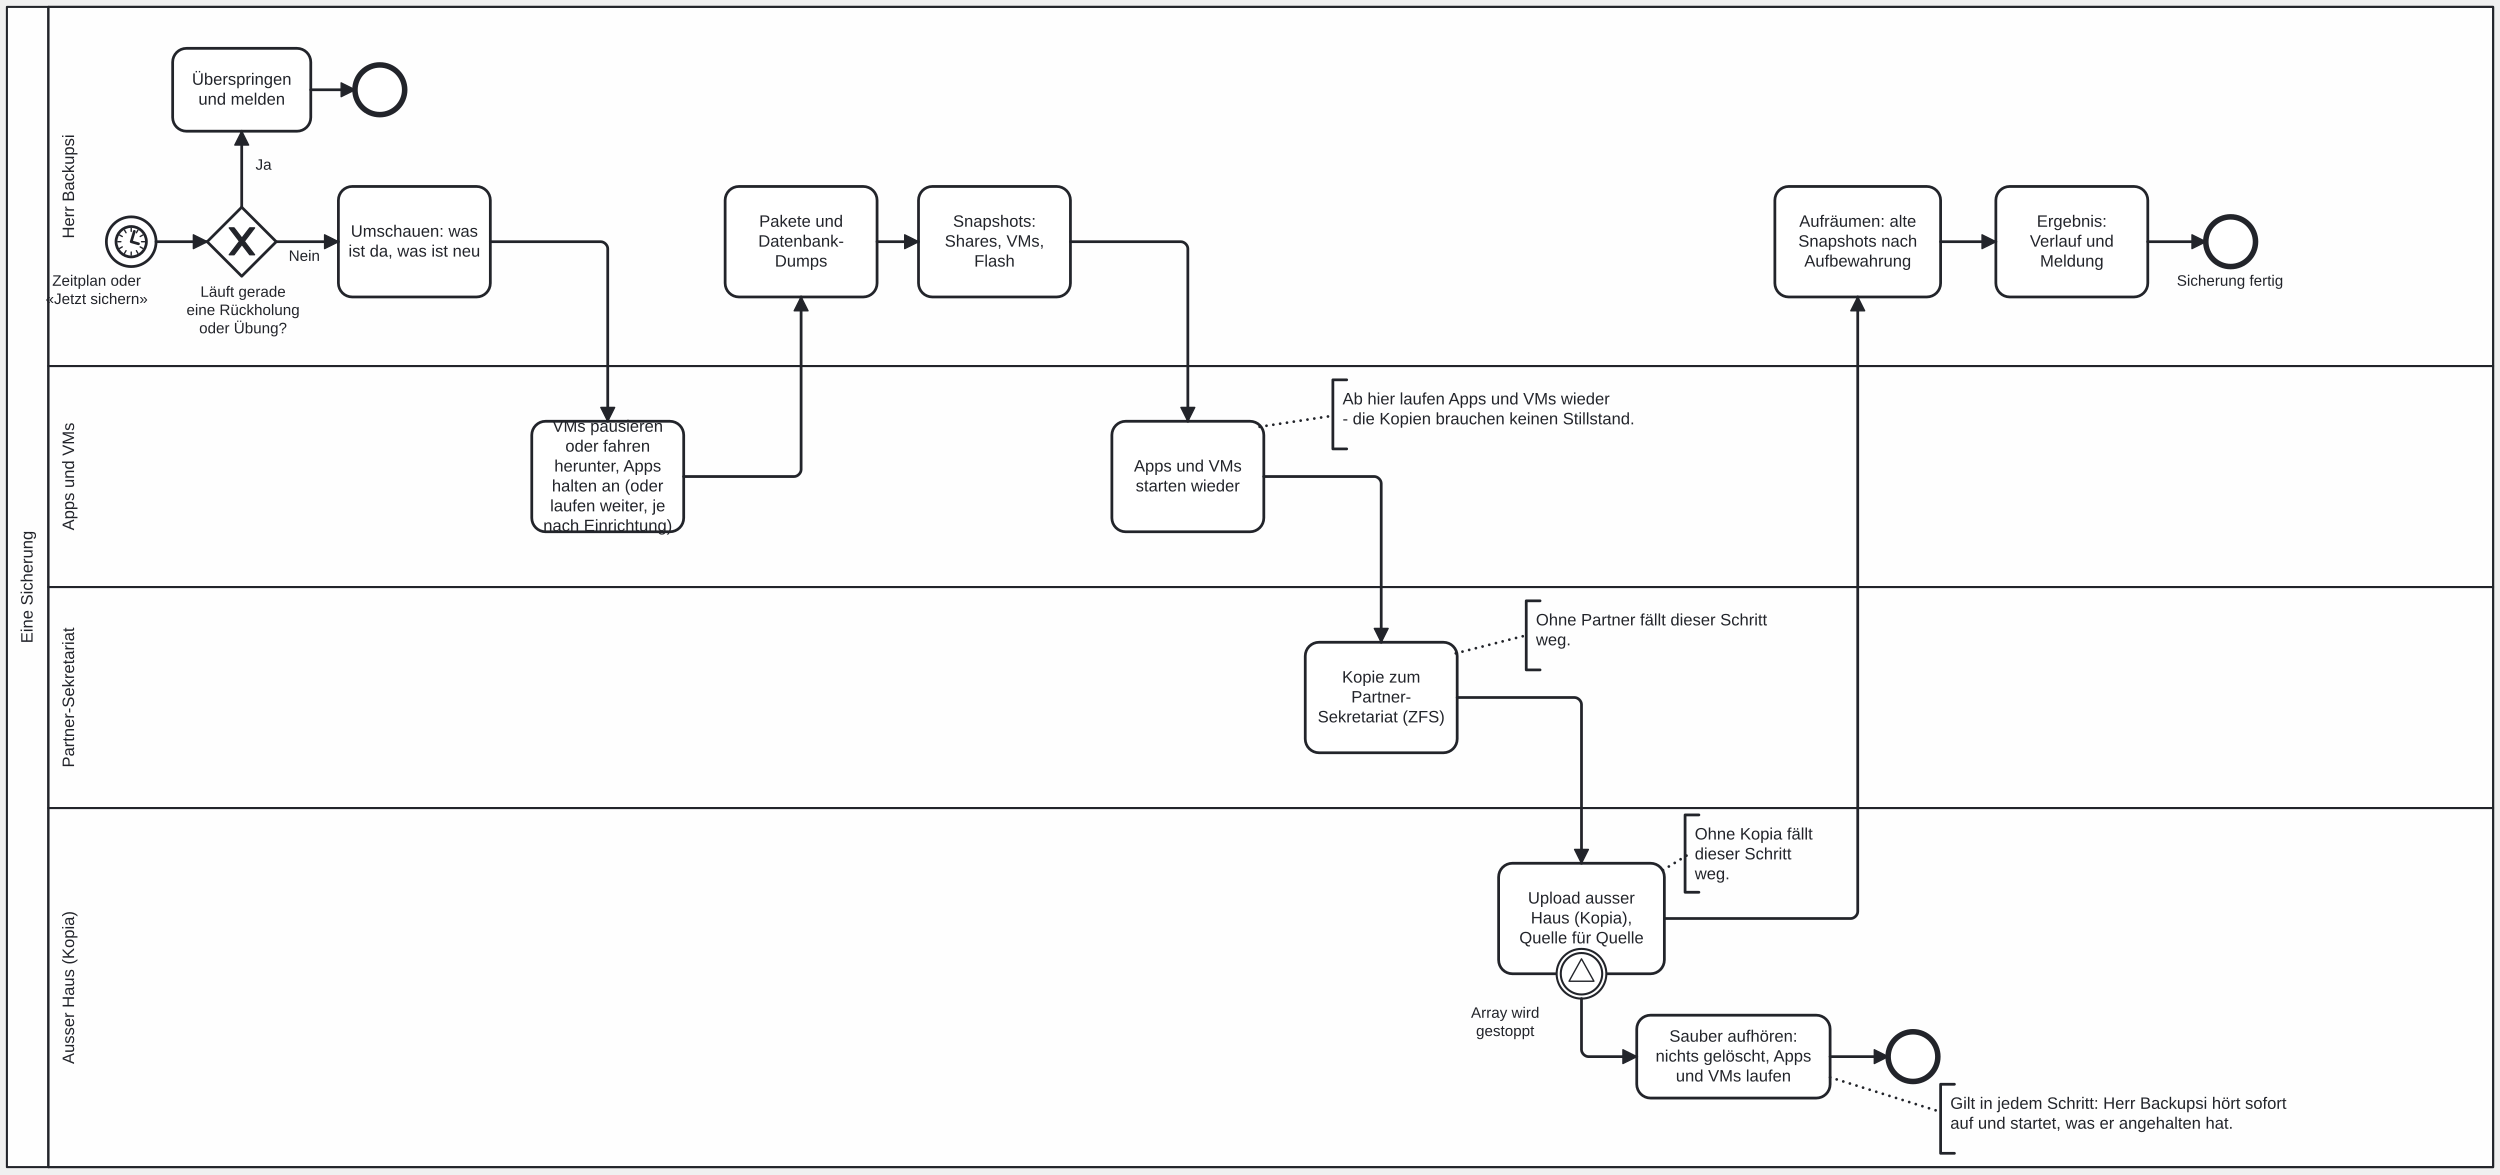
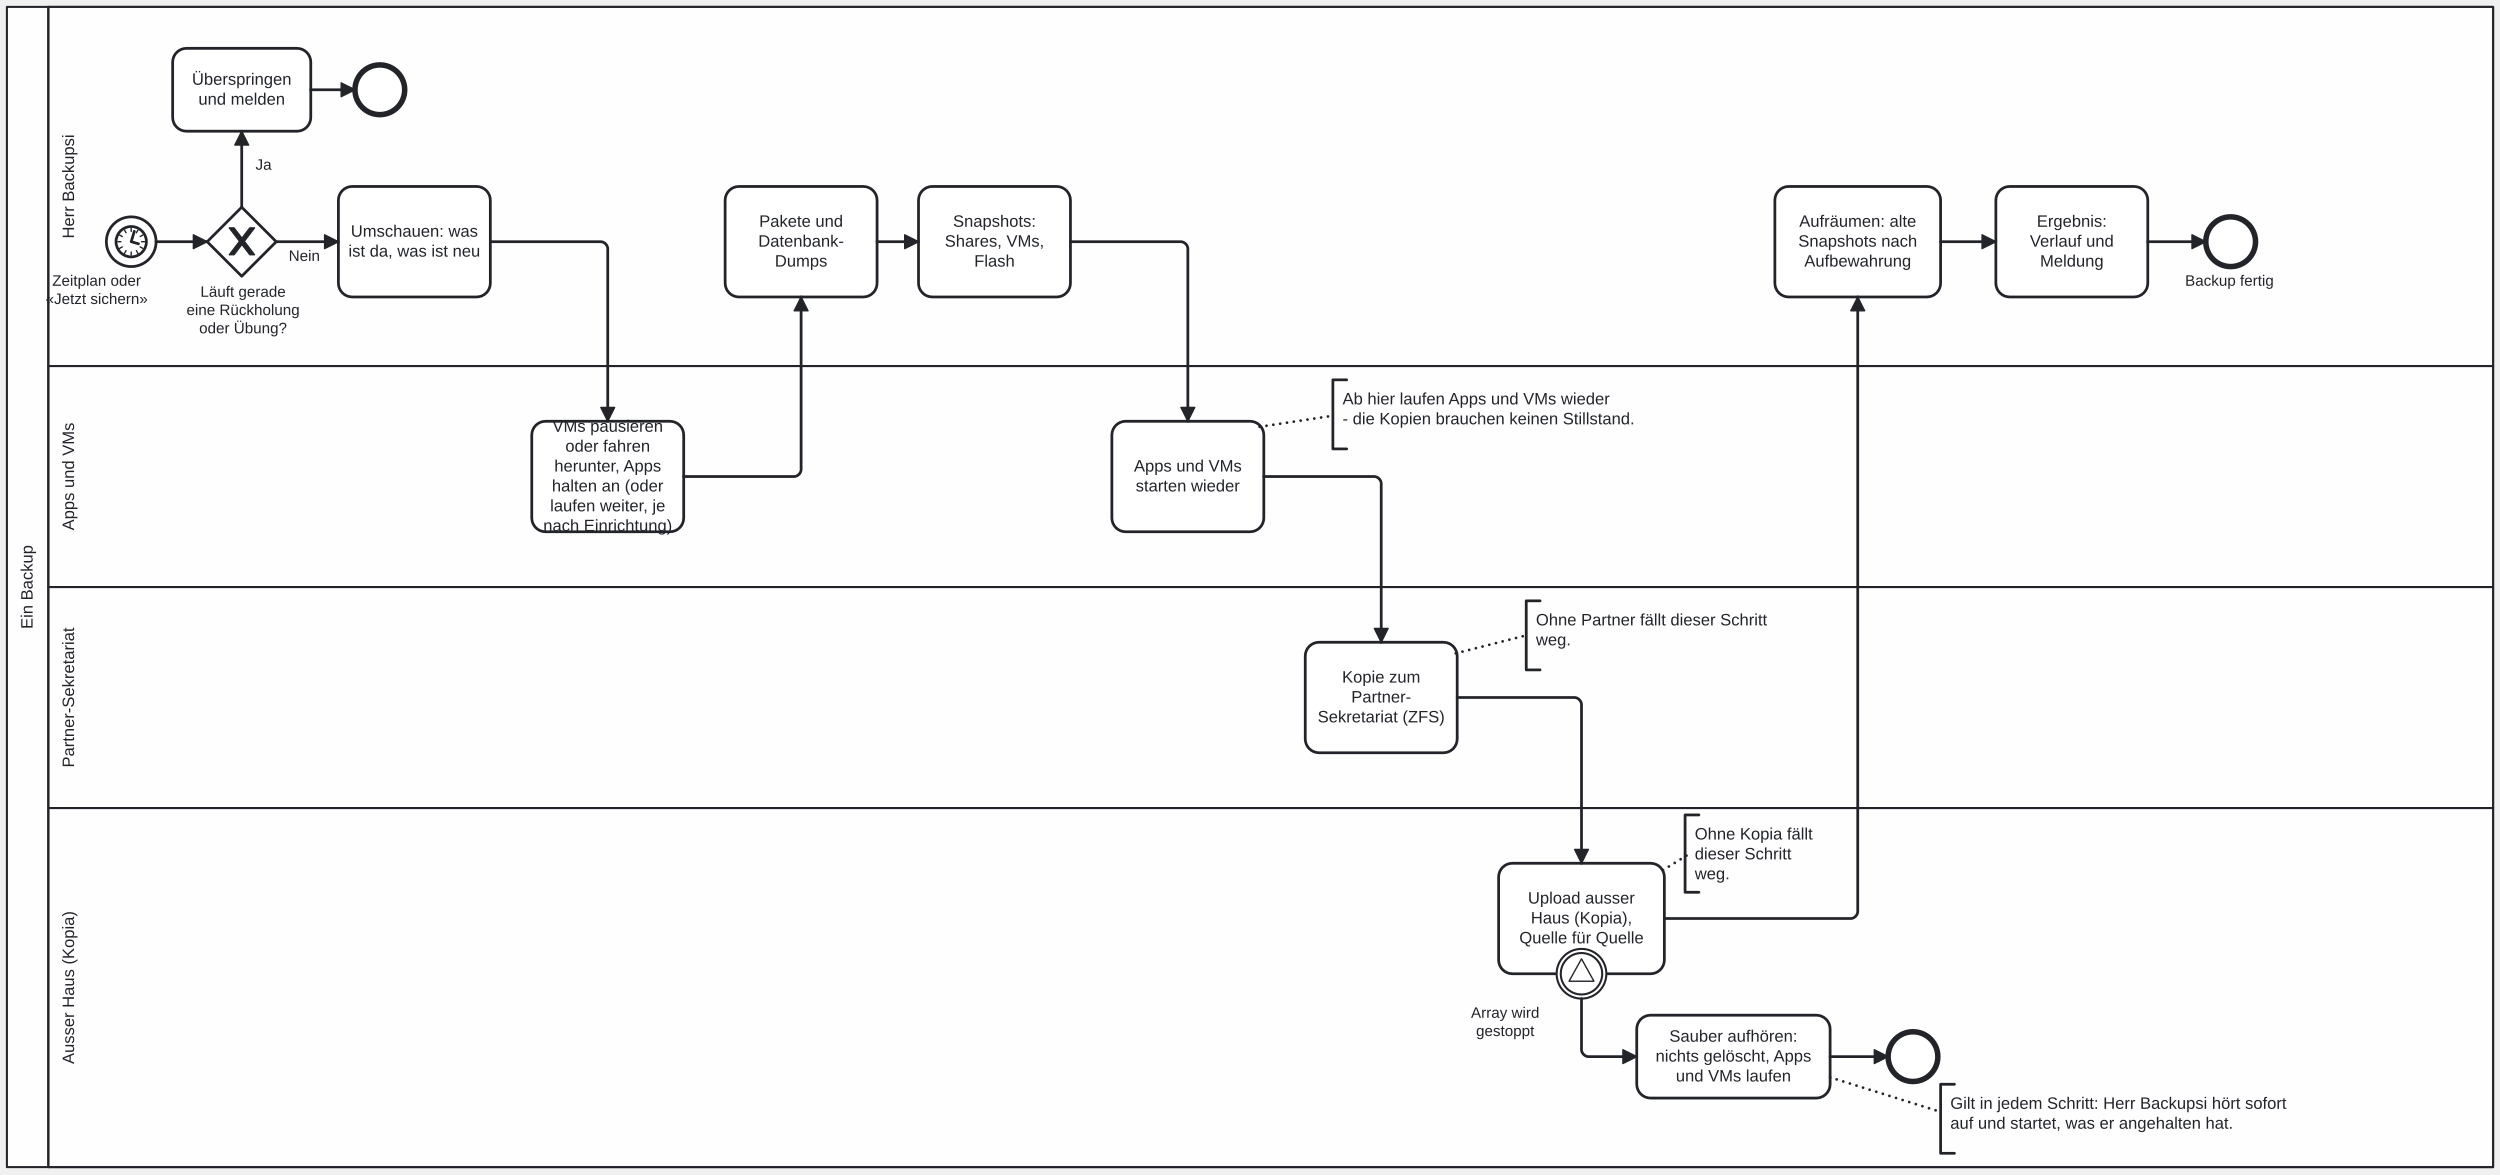
<svg xmlns="http://www.w3.org/2000/svg" width="1810" height="850" viewBox="155 35 1810 850" version="1.1">
  <g class="djs-group">
    <g class="djs-element djs-shape" data-element-id="Pool" transform="matrix(1 0 0 1 160 40)" style="display: block;">
      <g class="djs-visual">
        <rect x="0" y="0" width="1800" height="840" rx="0" ry="0" style="stroke-linecap: round; stroke-linejoin: round; stroke: rgb(34, 36, 42); stroke-width: 1.5px; fill: white; fill-opacity: 0.95;" />
        <path style="fill: none; stroke-linecap: round; stroke-linejoin: round; stroke: rgb(34, 36, 42); stroke-width: 1.5px;" d="M30,0L30,840" />
        <text lineHeight="1.2" class="djs-label" transform="matrix(-1.83697e-16 -1 1 -1.83697e-16 0 840)" style="font-family: Arial, sans-serif; font-size: 12px; font-weight: normal; fill: rgb(34, 36, 42);">
-           <tspan x="379.305" y="18.6">Eine Sicherung</tspan>
+           <tspan x="389.65" y="18.6">Ein Backup</tspan>
        </text>
      </g>
      <rect class="djs-hit djs-hit-all" x="0" y="0" width="1800" height="840" style="fill: none; stroke-opacity: 0; stroke: white; stroke-width: 15px;" />
      <rect x="-5" y="-5" rx="4" width="1810" height="850" class="djs-outline" style="fill: none;" />
    </g>
    <g class="djs-children">
      <g class="djs-group">
        <g class="djs-element djs-shape" data-element-id="L1" transform="matrix(1 0 0 1 190 40)" style="display: block;">
          <g class="djs-visual">
            <rect x="0" y="0" width="1770" height="260" rx="0" ry="0" style="stroke-linecap: round; stroke-linejoin: round; stroke: rgb(34, 36, 42); stroke-width: 1.5px; fill: white; fill-opacity: 0.25;" />
            <text lineHeight="1.2" class="djs-label" transform="matrix(-1.83697e-16 -1 1 -1.83697e-16 0 260)" style="font-family: Arial, sans-serif; font-size: 12px; font-weight: normal; fill: rgb(34, 36, 42);">
              <tspan x="92.32" y="18.6">Herr Backupsi</tspan>
            </text>
          </g>
          <rect class="djs-hit djs-hit-all" x="0" y="0" width="1770" height="260" style="fill: none; stroke-opacity: 0; stroke: white; stroke-width: 15px;" />
          <rect x="-5" y="-5" rx="4" width="1780" height="270" class="djs-outline" style="fill: none;" />
        </g>
      </g>
      <g class="djs-group">
        <g class="djs-element djs-shape" data-element-id="L2" transform="matrix(1 0 0 1 190 300)" style="display: block;">
          <g class="djs-visual">
            <rect x="0" y="0" width="1770" height="160" rx="0" ry="0" style="stroke-linecap: round; stroke-linejoin: round; stroke: rgb(34, 36, 42); stroke-width: 1.5px; fill: white; fill-opacity: 0.25;" />
            <text lineHeight="1.2" class="djs-label" transform="matrix(-1.83697e-16 -1 1 -1.83697e-16 0 160)" style="font-family: Arial, sans-serif; font-size: 12px; font-weight: normal; fill: rgb(34, 36, 42);">
              <tspan x="40.985" y="18.6">Apps und VMs</tspan>
            </text>
          </g>
          <rect class="djs-hit djs-hit-all" x="0" y="0" width="1770" height="160" style="fill: none; stroke-opacity: 0; stroke: white; stroke-width: 15px;" />
          <rect x="-5" y="-5" rx="4" width="1780" height="170" class="djs-outline" style="fill: none;" />
        </g>
      </g>
      <g class="djs-group">
        <g class="djs-element djs-shape" data-element-id="L3" transform="matrix(1 0 0 1 190 460)" style="display: block;">
          <g class="djs-visual">
            <rect x="0" y="0" width="1770" height="160" rx="0" ry="0" style="stroke-linecap: round; stroke-linejoin: round; stroke: rgb(34, 36, 42); stroke-width: 1.5px; fill: white; fill-opacity: 0.25;" />
            <text lineHeight="1.2" class="djs-label" transform="matrix(-1.83697e-16 -1 1 -1.83697e-16 0 160)" style="font-family: Arial, sans-serif; font-size: 12px; font-weight: normal; fill: rgb(34, 36, 42);">
              <tspan x="29.312" y="18.6">Partner-Sekretariat</tspan>
            </text>
          </g>
          <rect class="djs-hit djs-hit-all" x="0" y="0" width="1770" height="160" style="fill: none; stroke-opacity: 0; stroke: white; stroke-width: 15px;" />
          <rect x="-5" y="-5" rx="4" width="1780" height="170" class="djs-outline" style="fill: none;" />
        </g>
      </g>
      <g class="djs-group">
        <g class="djs-element djs-shape" data-element-id="L4" transform="matrix(1 0 0 1 190 620)" style="display: block;">
          <g class="djs-visual">
            <rect x="0" y="0" width="1770" height="260" rx="0" ry="0" style="stroke-linecap: round; stroke-linejoin: round; stroke: rgb(34, 36, 42); stroke-width: 1.5px; fill: white; fill-opacity: 0.25;" />
            <text lineHeight="1.2" class="djs-label" transform="matrix(-1.83697e-16 -1 1 -1.83697e-16 0 260)" style="font-family: Arial, sans-serif; font-size: 12px; font-weight: normal; fill: rgb(34, 36, 42);">
              <tspan x="74.649" y="18.6">Ausser Haus (Kopia)</tspan>
            </text>
          </g>
          <rect class="djs-hit djs-hit-all" x="0" y="0" width="1770" height="260" style="fill: none; stroke-opacity: 0; stroke: white; stroke-width: 15px;" />
          <rect x="-5" y="-5" rx="4" width="1780" height="270" class="djs-outline" style="fill: none;" />
        </g>
      </g>
      <g class="djs-group">
        <g class="djs-element djs-shape" data-element-id="S" transform="matrix(1 0 0 1 232 192)" style="display: block;">
          <g class="djs-visual">
            <circle cx="18" cy="18" r="18" style="stroke-linecap: round; stroke-linejoin: round; stroke: rgb(34, 36, 42); stroke-width: 2px; fill: white; fill-opacity: 0.95;" />
            <circle cx="18" cy="18" r="11" style="stroke-linecap: round; stroke-linejoin: round; stroke: rgb(34, 36, 42); stroke-width: 2px; fill: white;" />
            <path d="M 18,18 l 2.25,-7.5 m -2.25,7.5 l 5.25,1.5 " style="fill: none; stroke-linecap: round; stroke-linejoin: round; stroke: rgb(34, 36, 42); stroke-width: 2px;" />
            <path transform="rotate(0,18,18)" d="M 18,18 m 0,7.5 l -0,2.25 " style="fill: none; stroke-linecap: round; stroke-linejoin: round; stroke: rgb(34, 36, 42); stroke-width: 1px;" />
            <path transform="rotate(30,18,18)" d="M 18,18 m 0,7.5 l -0,2.25 " style="fill: none; stroke-linecap: round; stroke-linejoin: round; stroke: rgb(34, 36, 42); stroke-width: 1px;" />
            <path transform="rotate(60,18,18)" d="M 18,18 m 0,7.5 l -0,2.25 " style="fill: none; stroke-linecap: round; stroke-linejoin: round; stroke: rgb(34, 36, 42); stroke-width: 1px;" />
            <path transform="rotate(90,18,18)" d="M 18,18 m 0,7.5 l -0,2.25 " style="fill: none; stroke-linecap: round; stroke-linejoin: round; stroke: rgb(34, 36, 42); stroke-width: 1px;" />
            <path transform="rotate(120,18,18)" d="M 18,18 m 0,7.5 l -0,2.25 " style="fill: none; stroke-linecap: round; stroke-linejoin: round; stroke: rgb(34, 36, 42); stroke-width: 1px;" />
            <path transform="rotate(150,18,18)" d="M 18,18 m 0,7.5 l -0,2.25 " style="fill: none; stroke-linecap: round; stroke-linejoin: round; stroke: rgb(34, 36, 42); stroke-width: 1px;" />
            <path transform="rotate(180,18,18)" d="M 18,18 m 0,7.5 l -0,2.25 " style="fill: none; stroke-linecap: round; stroke-linejoin: round; stroke: rgb(34, 36, 42); stroke-width: 1px;" />
            <path transform="rotate(210,18,18)" d="M 18,18 m 0,7.5 l -0,2.25 " style="fill: none; stroke-linecap: round; stroke-linejoin: round; stroke: rgb(34, 36, 42); stroke-width: 1px;" />
            <path transform="rotate(240,18,18)" d="M 18,18 m 0,7.5 l -0,2.25 " style="fill: none; stroke-linecap: round; stroke-linejoin: round; stroke: rgb(34, 36, 42); stroke-width: 1px;" />
            <path transform="rotate(270,18,18)" d="M 18,18 m 0,7.5 l -0,2.25 " style="fill: none; stroke-linecap: round; stroke-linejoin: round; stroke: rgb(34, 36, 42); stroke-width: 1px;" />
            <path transform="rotate(300,18,18)" d="M 18,18 m 0,7.5 l -0,2.25 " style="fill: none; stroke-linecap: round; stroke-linejoin: round; stroke: rgb(34, 36, 42); stroke-width: 1px;" />
            <path transform="rotate(330,18,18)" d="M 18,18 m 0,7.5 l -0,2.25 " style="fill: none; stroke-linecap: round; stroke-linejoin: round; stroke: rgb(34, 36, 42); stroke-width: 1px;" />
          </g>
          <rect class="djs-hit djs-hit-all" x="0" y="0" width="36" height="36" style="fill: none; stroke-opacity: 0; stroke: white; stroke-width: 15px;" />
          <circle cx="18" cy="18" r="23" class="djs-outline" style="fill: none;" />
        </g>
      </g>
      <g class="djs-group">
        <g class="djs-element djs-shape" data-element-id="S_label" transform="matrix(1 0 0 1 188 232)" style="display: block;">
          <g class="djs-visual">
            <text lineHeight="1.2" class="djs-label" style="font-family: Arial, sans-serif; font-size: 11px; font-weight: normal; fill: rgb(34, 36, 42);">
              <tspan x="4.814" y="9.9">Zeitplan oder </tspan>
              <tspan x="0" y="23.1">«Jetzt sichern»</tspan>
            </text>
          </g>
          <rect class="djs-hit djs-hit-all" x="0" y="0" width="74" height="27" style="fill: none; stroke-opacity: 0; stroke: white; stroke-width: 15px;" />
          <rect x="-5" y="-5" rx="4" width="84" height="37" class="djs-outline" style="fill: none;" />
        </g>
      </g>
      <g class="djs-group">
        <g class="djs-element djs-shape" data-element-id="G0" transform="matrix(1 0 0 1 305 185)" style="display: block;">
          <g class="djs-visual">
            <polygon points="25,0 50,25 25,50 0,25" style="stroke-linecap: round; stroke-linejoin: round; stroke: rgb(34, 36, 42); stroke-width: 2px; fill: white; fill-opacity: 0.95;" />
            <path d="m 16,15 7.429,9.714 -7.429,9.714 3.429,0 5.714,-7.464 5.714,7.464 3.429,0 -7.429,-9.714 7.429,-9.714 -3.429,0 -5.714,7.464 -5.714,-7.464 -3.429,0 z" style="fill: rgb(34, 36, 42); stroke-linecap: round; stroke-linejoin: round; stroke: rgb(34, 36, 42); stroke-width: 1px;" />
          </g>
          <rect class="djs-hit djs-hit-all" x="0" y="0" width="50" height="50" style="fill: none; stroke-opacity: 0; stroke: white; stroke-width: 15px;" />
          <rect x="2" y="2" rx="4" width="46" height="46" class="djs-outline" style="transform-box: fill-box; transform: rotate(45deg); transform-origin: center center; fill: none;" />
        </g>
      </g>
      <g class="djs-group">
        <g class="djs-element djs-shape" data-element-id="G0_label" transform="matrix(1 0 0 1 290 240)" style="display: block;">
          <g class="djs-visual">
            <text lineHeight="1.2" class="djs-label" style="font-family: Arial, sans-serif; font-size: 11px; font-weight: normal; fill: rgb(34, 36, 42);">
              <tspan x="10.086" y="9.9">Läuft gerade </tspan>
              <tspan x="0" y="23.1">eine Rückholung </tspan>
              <tspan x="9.172" y="36.3">oder Übung?</tspan>
            </text>
          </g>
          <rect class="djs-hit djs-hit-all" x="0" y="0" width="82" height="40" style="fill: none; stroke-opacity: 0; stroke: white; stroke-width: 15px;" />
          <rect x="-5" y="-5" rx="4" width="92" height="50" class="djs-outline" style="fill: none;" />
        </g>
      </g>
      <g class="djs-group">
        <g class="djs-element djs-shape" data-element-id="T0" transform="matrix(1 0 0 1 280 70)" style="display: block;">
          <g class="djs-visual">
            <rect x="0" y="0" width="100" height="60" rx="10" ry="10" style="stroke-linecap: round; stroke-linejoin: round; stroke: rgb(34, 36, 42); stroke-width: 2px; fill: white; fill-opacity: 0.95;" />
            <text lineHeight="1.2" class="djs-label" style="font-family: Arial, sans-serif; font-size: 12px; font-weight: normal; fill: rgb(34, 36, 42);">
              <tspan x="13.977" y="26.4">Überspringen </tspan>
              <tspan x="18.641" y="40.8">und melden</tspan>
            </text>
          </g>
          <rect class="djs-hit djs-hit-all" x="0" y="0" width="100" height="60" style="fill: none; stroke-opacity: 0; stroke: white; stroke-width: 15px;" />
          <rect x="-5" y="-5" rx="14" width="110" height="70" class="djs-outline" style="fill: none;" />
        </g>
      </g>
      <g class="djs-group">
        <g class="djs-element djs-shape" data-element-id="E0" transform="matrix(1 0 0 1 412 82)" style="display: block;">
          <g class="djs-visual">
            <circle cx="18" cy="18" r="18" style="stroke-linecap: round; stroke-linejoin: round; stroke: rgb(34, 36, 42); stroke-width: 4px; fill: white; fill-opacity: 0.95;" />
          </g>
          <rect class="djs-hit djs-hit-all" x="0" y="0" width="36" height="36" style="fill: none; stroke-opacity: 0; stroke: white; stroke-width: 15px;" />
          <circle cx="18" cy="18" r="24" class="djs-outline" style="fill: none;" />
        </g>
      </g>
      <g class="djs-group">
        <g class="djs-element djs-shape" data-element-id="T1" transform="matrix(1 0 0 1 400 170)" style="display: block;">
          <g class="djs-visual">
            <rect x="0" y="0" width="110" height="80" rx="10" ry="10" style="stroke-linecap: round; stroke-linejoin: round; stroke: rgb(34, 36, 42); stroke-width: 2px; fill: white; fill-opacity: 0.95;" />
            <text lineHeight="1.2" class="djs-label" style="font-family: Arial, sans-serif; font-size: 12px; font-weight: normal; fill: rgb(34, 36, 42);">
              <tspan x="8.977" y="36.4">Umschauen: was </tspan>
              <tspan x="7.305" y="50.8">ist da, was ist neu</tspan>
            </text>
          </g>
          <rect class="djs-hit djs-hit-all" x="0" y="0" width="110" height="80" style="fill: none; stroke-opacity: 0; stroke: white; stroke-width: 15px;" />
          <rect x="-5" y="-5" rx="14" width="120" height="90" class="djs-outline" style="fill: none;" />
        </g>
      </g>
      <g class="djs-group">
        <g class="djs-element djs-shape" data-element-id="T3" transform="matrix(1 0 0 1 540 340)" style="display: block;">
          <g class="djs-visual">
            <rect x="0" y="0" width="110" height="80" rx="10" ry="10" style="stroke-linecap: round; stroke-linejoin: round; stroke: rgb(34, 36, 42); stroke-width: 2px; fill: white; fill-opacity: 0.95;" />
            <text lineHeight="1.2" class="djs-label" style="font-family: Arial, sans-serif; font-size: 12px; font-weight: normal; fill: rgb(34, 36, 42);">
              <tspan x="14.977" y="7.6">VMs pausieren </tspan>
              <tspan x="24.305" y="22">oder fahren </tspan>
              <tspan x="16.305" y="36.4">herunter, Apps </tspan>
              <tspan x="14.556" y="50.8">halten an (oder </tspan>
              <tspan x="13.305" y="65.2">laufen weiter, je </tspan>
              <tspan x="8.305" y="79.6">nach Einrichtung)</tspan>
            </text>
          </g>
          <rect class="djs-hit djs-hit-all" x="0" y="0" width="110" height="80" style="fill: none; stroke-opacity: 0; stroke: white; stroke-width: 15px;" />
          <rect x="-5" y="-5" rx="14" width="120" height="90" class="djs-outline" style="fill: none;" />
        </g>
      </g>
      <g class="djs-group">
        <g class="djs-element djs-shape" data-element-id="T4" transform="matrix(1 0 0 1 680 170)" style="display: block;">
          <g class="djs-visual">
            <rect x="0" y="0" width="110" height="80" rx="10" ry="10" style="stroke-linecap: round; stroke-linejoin: round; stroke: rgb(34, 36, 42); stroke-width: 2px; fill: white; fill-opacity: 0.95;" />
            <text lineHeight="1.2" class="djs-label" style="font-family: Arial, sans-serif; font-size: 12px; font-weight: normal; fill: rgb(34, 36, 42);">
              <tspan x="24.641" y="29.2">Pakete und </tspan>
              <tspan x="23.977" y="43.6">Datenbank-</tspan>
              <tspan x="35.992" y="58">Dumps</tspan>
            </text>
          </g>
          <rect class="djs-hit djs-hit-all" x="0" y="0" width="110" height="80" style="fill: none; stroke-opacity: 0; stroke: white; stroke-width: 15px;" />
          <rect x="-5" y="-5" rx="14" width="120" height="90" class="djs-outline" style="fill: none;" />
        </g>
      </g>
      <g class="djs-group">
        <g class="djs-element djs-shape" data-element-id="T5" transform="matrix(1 0 0 1 820 170)" style="display: block;">
          <g class="djs-visual">
            <rect x="0" y="0" width="110" height="80" rx="10" ry="10" style="stroke-linecap: round; stroke-linejoin: round; stroke: rgb(34, 36, 42); stroke-width: 2px; fill: white; fill-opacity: 0.95;" />
            <text lineHeight="1.2" class="djs-label" style="font-family: Arial, sans-serif; font-size: 12px; font-weight: normal; fill: rgb(34, 36, 42);">
              <tspan x="24.977" y="29.2">Snapshots: </tspan>
              <tspan x="18.984" y="43.6">Shares, VMs, </tspan>
              <tspan x="40.328" y="58">Flash</tspan>
            </text>
          </g>
          <rect class="djs-hit djs-hit-all" x="0" y="0" width="110" height="80" style="fill: none; stroke-opacity: 0; stroke: white; stroke-width: 15px;" />
          <rect x="-5" y="-5" rx="14" width="120" height="90" class="djs-outline" style="fill: none;" />
        </g>
      </g>
      <g class="djs-group">
        <g class="djs-element djs-shape" data-element-id="T6" transform="matrix(1 0 0 1 960 340)" style="display: block;">
          <g class="djs-visual">
            <rect x="0" y="0" width="110" height="80" rx="10" ry="10" style="stroke-linecap: round; stroke-linejoin: round; stroke: rgb(34, 36, 42); stroke-width: 2px; fill: white; fill-opacity: 0.95;" />
            <text lineHeight="1.2" class="djs-label" style="font-family: Arial, sans-serif; font-size: 12px; font-weight: normal; fill: rgb(34, 36, 42);">
              <tspan x="15.985" y="36.4">Apps und VMs </tspan>
              <tspan x="17.233" y="50.8">starten wieder</tspan>
            </text>
          </g>
          <rect class="djs-hit djs-hit-all" x="0" y="0" width="110" height="80" style="fill: none; stroke-opacity: 0; stroke: white; stroke-width: 15px;" />
          <rect x="-5" y="-5" rx="14" width="120" height="90" class="djs-outline" style="fill: none;" />
        </g>
      </g>
      <g class="djs-group">
        <g class="djs-element djs-shape" data-element-id="T7" transform="matrix(1 0 0 1 1100 500)" style="display: block;">
          <g class="djs-visual">
            <rect x="0" y="0" width="110" height="80" rx="10" ry="10" style="stroke-linecap: round; stroke-linejoin: round; stroke: rgb(34, 36, 42); stroke-width: 2px; fill: white; fill-opacity: 0.95;" />
            <text lineHeight="1.2" class="djs-label" style="font-family: Arial, sans-serif; font-size: 12px; font-weight: normal; fill: rgb(34, 36, 42);">
              <tspan x="26.648" y="29.2">Kopie zum </tspan>
              <tspan x="33.32" y="43.6">Partner-</tspan>
              <tspan x="8.992" y="58">Sekretariat (ZFS)</tspan>
            </text>
          </g>
          <rect class="djs-hit djs-hit-all" x="0" y="0" width="110" height="80" style="fill: none; stroke-opacity: 0; stroke: white; stroke-width: 15px;" />
          <rect x="-5" y="-5" rx="14" width="120" height="90" class="djs-outline" style="fill: none;" />
        </g>
      </g>
      <g class="djs-group">
        <g class="djs-element djs-shape" data-element-id="T8" transform="matrix(1 0 0 1 1240 660)" style="display: block;">
          <g class="djs-visual">
            <rect x="0" y="0" width="120" height="80" rx="10" ry="10" style="stroke-linecap: round; stroke-linejoin: round; stroke: rgb(34, 36, 42); stroke-width: 2px; fill: white; fill-opacity: 0.95;" />
            <text lineHeight="1.2" class="djs-label" style="font-family: Arial, sans-serif; font-size: 12px; font-weight: normal; fill: rgb(34, 36, 42);">
              <tspan x="21.229" y="29.2">Upload ausser </tspan>
              <tspan x="23.312" y="43.6">Haus (Kopia), </tspan>
              <tspan x="14.977" y="58">Quelle für Quelle</tspan>
            </text>
          </g>
          <rect class="djs-hit djs-hit-all" x="0" y="0" width="120" height="80" style="fill: none; stroke-opacity: 0; stroke: white; stroke-width: 15px;" />
          <rect x="-5" y="-5" rx="14" width="130" height="90" class="djs-outline" style="fill: none;" />
        </g>
      </g>
      <g class="djs-group">
        <g class="djs-element djs-shape" data-element-id="TA" transform="matrix(1 0 0 1 1340 770)" style="display: block;">
          <g class="djs-visual">
            <rect x="0" y="0" width="140" height="60" rx="10" ry="10" style="stroke-linecap: round; stroke-linejoin: round; stroke: rgb(34, 36, 42); stroke-width: 2px; fill: white; fill-opacity: 0.95;" />
            <text lineHeight="1.2" class="djs-label" style="font-family: Arial, sans-serif; font-size: 12px; font-weight: normal; fill: rgb(34, 36, 42);">
              <tspan x="23.625" y="19.2">Sauber aufhören: </tspan>
              <tspan x="13.633" y="33.6">nichts gelöscht, Apps </tspan>
              <tspan x="28.305" y="48">und VMs laufen</tspan>
            </text>
          </g>
          <rect class="djs-hit djs-hit-all" x="0" y="0" width="140" height="60" style="fill: none; stroke-opacity: 0; stroke: white; stroke-width: 15px;" />
          <rect x="-5" y="-5" rx="14" width="150" height="70" class="djs-outline" style="fill: none;" />
        </g>
      </g>
      <g class="djs-group">
        <g class="djs-element djs-shape" data-element-id="EA" transform="matrix(1 0 0 1 1522 782)" style="display: block;">
          <g class="djs-visual">
            <circle cx="18" cy="18" r="18" style="stroke-linecap: round; stroke-linejoin: round; stroke: rgb(34, 36, 42); stroke-width: 4px; fill: white; fill-opacity: 0.95;" />
          </g>
          <rect class="djs-hit djs-hit-all" x="0" y="0" width="36" height="36" style="fill: none; stroke-opacity: 0; stroke: white; stroke-width: 15px;" />
          <circle cx="18" cy="18" r="24" class="djs-outline" style="fill: none;" />
        </g>
      </g>
      <g class="djs-group">
        <g class="djs-element djs-shape" data-element-id="T9" transform="matrix(1 0 0 1 1440 170)" style="display: block;">
          <g class="djs-visual">
            <rect x="0" y="0" width="120" height="80" rx="10" ry="10" style="stroke-linecap: round; stroke-linejoin: round; stroke: rgb(34, 36, 42); stroke-width: 2px; fill: white; fill-opacity: 0.95;" />
            <text lineHeight="1.2" class="djs-label" style="font-family: Arial, sans-serif; font-size: 12px; font-weight: normal; fill: rgb(34, 36, 42);">
              <tspan x="17.649" y="29.2">Aufräumen: alte </tspan>
              <tspan x="16.969" y="43.6">Snapshots nach </tspan>
              <tspan x="21.313" y="58">Aufbewahrung</tspan>
            </text>
          </g>
          <rect class="djs-hit djs-hit-all" x="0" y="0" width="120" height="80" style="fill: none; stroke-opacity: 0; stroke: white; stroke-width: 15px;" />
          <rect x="-5" y="-5" rx="14" width="130" height="90" class="djs-outline" style="fill: none;" />
        </g>
      </g>
      <g class="djs-group">
        <g class="djs-element djs-shape" data-element-id="T10" transform="matrix(1 0 0 1 1600 170)" style="display: block;">
          <g class="djs-visual">
            <rect x="0" y="0" width="110" height="80" rx="10" ry="10" style="stroke-linecap: round; stroke-linejoin: round; stroke: rgb(34, 36, 42); stroke-width: 2px; fill: white; fill-opacity: 0.95;" />
            <text lineHeight="1.2" class="djs-label" style="font-family: Arial, sans-serif; font-size: 12px; font-weight: normal; fill: rgb(34, 36, 42);">
              <tspan x="29.648" y="29.2">Ergebnis: </tspan>
              <tspan x="24.641" y="43.6">Verlauf und </tspan>
              <tspan x="31.984" y="58">Meldung</tspan>
            </text>
          </g>
          <rect class="djs-hit djs-hit-all" x="0" y="0" width="110" height="80" style="fill: none; stroke-opacity: 0; stroke: white; stroke-width: 15px;" />
          <rect x="-5" y="-5" rx="14" width="120" height="90" class="djs-outline" style="fill: none;" />
        </g>
      </g>
      <g class="djs-group">
        <g class="djs-element djs-shape" data-element-id="E" transform="matrix(1 0 0 1 1752 192)" style="display: block;">
          <g class="djs-visual">
            <circle cx="18" cy="18" r="18" style="stroke-linecap: round; stroke-linejoin: round; stroke: rgb(34, 36, 42); stroke-width: 4px; fill: white; fill-opacity: 0.95;" />
          </g>
          <rect class="djs-hit djs-hit-all" x="0" y="0" width="36" height="36" style="fill: none; stroke-opacity: 0; stroke: white; stroke-width: 15px;" />
          <circle cx="18" cy="18" r="24" class="djs-outline" style="fill: none;" />
        </g>
      </g>
      <g class="djs-group">
-         <g class="djs-element djs-shape" data-element-id="E_label" transform="matrix(1 0 0 1 1731 232)" style="display: block;">
+         <g class="djs-element djs-shape" data-element-id="E_label" transform="matrix(1 0 0 1 1737 232)" style="display: block;">
          <g class="djs-visual">
            <text lineHeight="1.2" class="djs-label" style="font-family: Arial, sans-serif; font-size: 11px; font-weight: normal; fill: rgb(34, 36, 42);">
-               <tspan x="0" y="9.9">Sicherung fertig</tspan>
-             </text>
-           </g>
-           <rect class="djs-hit djs-hit-all" x="0" y="0" width="78" height="14" style="fill: none; stroke-opacity: 0; stroke: white; stroke-width: 15px;" />
-           <rect x="-5" y="-5" rx="4" width="88" height="24" class="djs-outline" style="fill: none;" />
+               <tspan x="0" y="9.9">Backup fertig</tspan>
+             </text>
+           </g>
+           <rect class="djs-hit djs-hit-all" x="0" y="0" width="66" height="14" style="fill: none; stroke-opacity: 0; stroke: white; stroke-width: 15px;" />
+           <rect x="-5" y="-5" rx="4" width="76" height="24" class="djs-outline" style="fill: none;" />
        </g>
      </g>
      <g class="djs-group">
        <g class="djs-element djs-shape" data-element-id="B1" transform="matrix(1 0 0 1 1282 722)" style="display: block;">
          <g class="djs-visual">
            <circle cx="18" cy="18" r="18" style="stroke-linecap: round; stroke-linejoin: round; stroke: rgb(34, 36, 42); stroke-width: 1.5px; fill: white; fill-opacity: 1;" />
            <circle cx="18" cy="18" r="15" style="stroke-linecap: round; stroke-linejoin: round; stroke: rgb(34, 36, 42); stroke-width: 1.5px; fill: none; fill-opacity: 1;" />
            <path d="M 18,7.2 l 9,16.2 l -18,0 Z" style="fill: white; stroke-linecap: round; stroke-linejoin: round; stroke: rgb(34, 36, 42); stroke-width: 1px;" />
          </g>
          <rect class="djs-hit djs-hit-all" x="0" y="0" width="36" height="36" style="fill: none; stroke-opacity: 0; stroke: white; stroke-width: 15px;" />
          <circle cx="18" cy="18" r="23" class="djs-outline" style="fill: none;" />
        </g>
      </g>
      <g class="djs-group">
        <g class="djs-element djs-shape" data-element-id="B1_label" transform="matrix(1 0 0 1 1220 762)" style="display: block;">
          <g class="djs-visual">
            <text lineHeight="1.2" class="djs-label" style="font-family: Arial, sans-serif; font-size: 11px; font-weight: normal; fill: rgb(34, 36, 42);">
              <tspan x="0" y="9.9">Array wird </tspan>
              <tspan x="3.648" y="23.1">gestoppt</tspan>
            </text>
          </g>
          <rect class="djs-hit djs-hit-all" x="0" y="0" width="50" height="27" style="fill: none; stroke-opacity: 0; stroke: white; stroke-width: 15px;" />
          <rect x="-5" y="-5" rx="4" width="60" height="37" class="djs-outline" style="fill: none;" />
        </g>
      </g>
      <g class="djs-group">
        <g class="djs-element djs-connection" data-element-id="F0" style="display: block;">
          <g class="djs-visual">
            <defs>
              <marker id="marker-6eninkaxpnahjm9pgaqe9v1be" viewBox="0 0 20 20" refX="11" refY="10" markerWidth="10" markerHeight="10" orient="auto">
                <path d="M 1 5 L 11 10 L 1 15 Z" style="stroke-linecap: round; stroke-linejoin: round; stroke: rgb(34, 36, 42); stroke-width: 1px; fill: rgb(34, 36, 42);" />
              </marker>
            </defs>
            <path data-corner-radius="5" style="fill: none; stroke-linecap: round; stroke-linejoin: round; stroke: rgb(34, 36, 42); stroke-width: 2px; marker-end: url('#marker-6eninkaxpnahjm9pgaqe9v1be');" d="M268,210L305,210" />
          </g>
          <rect x="263" y="205" rx="4" width="47" height="10" class="djs-outline" style="fill: none;" />
          <path d="M268,210L305,210" class="djs-hit djs-hit-stroke" style="fill: none; stroke-opacity: 0; stroke: white; stroke-width: 15px;" />
        </g>
      </g>
      <g class="djs-group">
        <g class="djs-element djs-connection" data-element-id="F1" style="display: block;">
          <g class="djs-visual">
            <defs>
              <marker id="marker-akac660th1syk9pns33fqvtke" viewBox="0 0 20 20" refX="11" refY="10" markerWidth="10" markerHeight="10" orient="auto">
                <path d="M 1 5 L 11 10 L 1 15 Z" style="stroke-linecap: round; stroke-linejoin: round; stroke: rgb(34, 36, 42); stroke-width: 1px; fill: rgb(34, 36, 42);" />
              </marker>
            </defs>
            <path data-corner-radius="5" style="fill: none; stroke-linecap: round; stroke-linejoin: round; stroke: rgb(34, 36, 42); stroke-width: 2px; marker-end: url('#marker-akac660th1syk9pns33fqvtke');" d="M330,185L330,130" />
          </g>
          <rect x="325" y="125" rx="4" width="10" height="65" class="djs-outline" style="fill: none;" />
          <path d="M330,185L330,130" class="djs-hit djs-hit-stroke" style="fill: none; stroke-opacity: 0; stroke: white; stroke-width: 15px;" />
        </g>
      </g>
      <g class="djs-group">
        <g class="djs-element djs-shape" data-element-id="F1_label" transform="matrix(1 0 0 1 340 148)" style="display: block;">
          <g class="djs-visual">
            <text lineHeight="1.2" class="djs-label" style="font-family: Arial, sans-serif; font-size: 11px; font-weight: normal; fill: rgb(34, 36, 42);">
              <tspan x="0" y="9.9">Ja</tspan>
            </text>
          </g>
          <rect class="djs-hit djs-hit-all" x="0" y="0" width="12" height="14" style="fill: none; stroke-opacity: 0; stroke: white; stroke-width: 15px;" />
          <rect x="-5" y="-5" rx="4" width="22" height="24" class="djs-outline" style="fill: none;" />
        </g>
      </g>
      <g class="djs-group">
        <g class="djs-element djs-connection" data-element-id="F3" style="display: block;">
          <g class="djs-visual">
            <defs>
              <marker id="marker-d2vxgla88tdko5g03vxfkwbyk" viewBox="0 0 20 20" refX="11" refY="10" markerWidth="10" markerHeight="10" orient="auto">
                <path d="M 1 5 L 11 10 L 1 15 Z" style="stroke-linecap: round; stroke-linejoin: round; stroke: rgb(34, 36, 42); stroke-width: 1px; fill: rgb(34, 36, 42);" />
              </marker>
            </defs>
            <path data-corner-radius="5" style="fill: none; stroke-linecap: round; stroke-linejoin: round; stroke: rgb(34, 36, 42); stroke-width: 2px; marker-end: url('#marker-d2vxgla88tdko5g03vxfkwbyk');" d="M355,210L400,210" />
          </g>
          <rect x="350" y="205" rx="4" width="55" height="10" class="djs-outline" style="fill: none;" />
          <path d="M355,210L400,210" class="djs-hit djs-hit-stroke" style="fill: none; stroke-opacity: 0; stroke: white; stroke-width: 15px;" />
        </g>
      </g>
      <g class="djs-group">
        <g class="djs-element djs-shape" data-element-id="F3_label" transform="matrix(1 0 0 1 364 214)" style="display: block;">
          <g class="djs-visual">
            <text lineHeight="1.2" class="djs-label" style="font-family: Arial, sans-serif; font-size: 11px; font-weight: normal; fill: rgb(34, 36, 42);">
              <tspan x="0" y="9.9">Nein</tspan>
            </text>
          </g>
          <rect class="djs-hit djs-hit-all" x="0" y="0" width="23" height="14" style="fill: none; stroke-opacity: 0; stroke: white; stroke-width: 15px;" />
          <rect x="-5" y="-5" rx="4" width="33" height="24" class="djs-outline" style="fill: none;" />
        </g>
      </g>
      <g class="djs-group">
        <g class="djs-element djs-connection" data-element-id="F2" style="display: block;">
          <g class="djs-visual">
            <defs>
              <marker id="marker-5fchuuy28v9htwusrvrqdajf4" viewBox="0 0 20 20" refX="11" refY="10" markerWidth="10" markerHeight="10" orient="auto">
                <path d="M 1 5 L 11 10 L 1 15 Z" style="stroke-linecap: round; stroke-linejoin: round; stroke: rgb(34, 36, 42); stroke-width: 1px; fill: rgb(34, 36, 42);" />
              </marker>
            </defs>
            <path data-corner-radius="5" style="fill: none; stroke-linecap: round; stroke-linejoin: round; stroke: rgb(34, 36, 42); stroke-width: 2px; marker-end: url('#marker-5fchuuy28v9htwusrvrqdajf4');" d="M380,100L412,100" />
          </g>
          <rect x="375" y="95" rx="4" width="42" height="10" class="djs-outline" style="fill: none;" />
          <path d="M380,100L412,100" class="djs-hit djs-hit-stroke" style="fill: none; stroke-opacity: 0; stroke: white; stroke-width: 15px;" />
        </g>
      </g>
      <g class="djs-group">
        <g class="djs-element djs-connection" data-element-id="F4" style="display: block;">
          <g class="djs-visual">
            <defs>
              <marker id="marker-3ej102efw88xd44pukcxy7uxh" viewBox="0 0 20 20" refX="11" refY="10" markerWidth="10" markerHeight="10" orient="auto">
                <path d="M 1 5 L 11 10 L 1 15 Z" style="stroke-linecap: round; stroke-linejoin: round; stroke: rgb(34, 36, 42); stroke-width: 1px; fill: rgb(34, 36, 42);" />
              </marker>
            </defs>
            <path data-corner-radius="5" style="fill: none; stroke-linecap: round; stroke-linejoin: round; stroke: rgb(34, 36, 42); stroke-width: 2px; marker-end: url('#marker-3ej102efw88xd44pukcxy7uxh');" d="M510,210L590,210C592.5,210,595,212.5,595,215L595,340" />
          </g>
          <rect x="505" y="205" rx="4" width="95" height="140" class="djs-outline" style="fill: none;" />
          <path d="M510,210L595,210L595,340" class="djs-hit djs-hit-stroke" style="fill: none; stroke-opacity: 0; stroke: white; stroke-width: 15px;" />
        </g>
      </g>
      <g class="djs-group">
        <g class="djs-element djs-connection" data-element-id="F5" style="display: block;">
          <g class="djs-visual">
            <defs>
              <marker id="marker-b9xya906og4n2scpszu2x4ilf" viewBox="0 0 20 20" refX="11" refY="10" markerWidth="10" markerHeight="10" orient="auto">
                <path d="M 1 5 L 11 10 L 1 15 Z" style="stroke-linecap: round; stroke-linejoin: round; stroke: rgb(34, 36, 42); stroke-width: 1px; fill: rgb(34, 36, 42);" />
              </marker>
            </defs>
            <path data-corner-radius="5" style="fill: none; stroke-linecap: round; stroke-linejoin: round; stroke: rgb(34, 36, 42); stroke-width: 2px; marker-end: url('#marker-b9xya906og4n2scpszu2x4ilf');" d="M650,380L730,380C732.5,380,735,377.5,735,375L735,250" />
          </g>
          <rect x="645" y="245" rx="4" width="95" height="140" class="djs-outline" style="fill: none;" />
          <path d="M650,380L735,380L735,250" class="djs-hit djs-hit-stroke" style="fill: none; stroke-opacity: 0; stroke: white; stroke-width: 15px;" />
        </g>
      </g>
      <g class="djs-group">
        <g class="djs-element djs-connection" data-element-id="F6" style="display: block;">
          <g class="djs-visual">
            <defs>
              <marker id="marker-er30q2o04t6lxp09gssztbjx7" viewBox="0 0 20 20" refX="11" refY="10" markerWidth="10" markerHeight="10" orient="auto">
                <path d="M 1 5 L 11 10 L 1 15 Z" style="stroke-linecap: round; stroke-linejoin: round; stroke: rgb(34, 36, 42); stroke-width: 1px; fill: rgb(34, 36, 42);" />
              </marker>
            </defs>
            <path data-corner-radius="5" style="fill: none; stroke-linecap: round; stroke-linejoin: round; stroke: rgb(34, 36, 42); stroke-width: 2px; marker-end: url('#marker-er30q2o04t6lxp09gssztbjx7');" d="M790,210L820,210" />
          </g>
          <rect x="785" y="205" rx="4" width="40" height="10" class="djs-outline" style="fill: none;" />
          <path d="M790,210L820,210" class="djs-hit djs-hit-stroke" style="fill: none; stroke-opacity: 0; stroke: white; stroke-width: 15px;" />
        </g>
      </g>
      <g class="djs-group">
        <g class="djs-element djs-connection" data-element-id="F7" style="display: block;">
          <g class="djs-visual">
            <defs>
              <marker id="marker-6alitfgos3kpqy06kikksytbn" viewBox="0 0 20 20" refX="11" refY="10" markerWidth="10" markerHeight="10" orient="auto">
                <path d="M 1 5 L 11 10 L 1 15 Z" style="stroke-linecap: round; stroke-linejoin: round; stroke: rgb(34, 36, 42); stroke-width: 1px; fill: rgb(34, 36, 42);" />
              </marker>
            </defs>
            <path data-corner-radius="5" style="fill: none; stroke-linecap: round; stroke-linejoin: round; stroke: rgb(34, 36, 42); stroke-width: 2px; marker-end: url('#marker-6alitfgos3kpqy06kikksytbn');" d="M930,210L1010,210C1012.5,210,1015,212.5,1015,215L1015,340" />
          </g>
          <rect x="925" y="205" rx="4" width="95" height="140" class="djs-outline" style="fill: none;" />
          <path d="M930,210L1015,210L1015,340" class="djs-hit djs-hit-stroke" style="fill: none; stroke-opacity: 0; stroke: white; stroke-width: 15px;" />
        </g>
      </g>
      <g class="djs-group">
        <g class="djs-element djs-connection" data-element-id="F8" style="display: block;">
          <g class="djs-visual">
            <defs>
              <marker id="marker-71dsddgyc8v1b0ot26kswcr8x" viewBox="0 0 20 20" refX="11" refY="10" markerWidth="10" markerHeight="10" orient="auto">
                <path d="M 1 5 L 11 10 L 1 15 Z" style="stroke-linecap: round; stroke-linejoin: round; stroke: rgb(34, 36, 42); stroke-width: 1px; fill: rgb(34, 36, 42);" />
              </marker>
            </defs>
            <path data-corner-radius="5" style="fill: none; stroke-linecap: round; stroke-linejoin: round; stroke: rgb(34, 36, 42); stroke-width: 2px; marker-end: url('#marker-71dsddgyc8v1b0ot26kswcr8x');" d="M1070,380L1150,380C1152.5,380,1155,382.5,1155,385L1155,500" />
          </g>
          <rect x="1065" y="375" rx="4" width="95" height="130" class="djs-outline" style="fill: none;" />
          <path d="M1070,380L1155,380L1155,500" class="djs-hit djs-hit-stroke" style="fill: none; stroke-opacity: 0; stroke: white; stroke-width: 15px;" />
        </g>
      </g>
      <g class="djs-group">
        <g class="djs-element djs-connection" data-element-id="F9" style="display: block;">
          <g class="djs-visual">
            <defs>
              <marker id="marker-9vvhzdj783v6e8bjfrvcl6hbd" viewBox="0 0 20 20" refX="11" refY="10" markerWidth="10" markerHeight="10" orient="auto">
                <path d="M 1 5 L 11 10 L 1 15 Z" style="stroke-linecap: round; stroke-linejoin: round; stroke: rgb(34, 36, 42); stroke-width: 1px; fill: rgb(34, 36, 42);" />
              </marker>
            </defs>
            <path data-corner-radius="5" style="fill: none; stroke-linecap: round; stroke-linejoin: round; stroke: rgb(34, 36, 42); stroke-width: 2px; marker-end: url('#marker-9vvhzdj783v6e8bjfrvcl6hbd');" d="M1210,540L1295,540C1297.5,540,1300,542.5,1300,545L1300,660" />
          </g>
          <rect x="1205" y="535" rx="4" width="100" height="130" class="djs-outline" style="fill: none;" />
          <path d="M1210,540L1300,540L1300,660" class="djs-hit djs-hit-stroke" style="fill: none; stroke-opacity: 0; stroke: white; stroke-width: 15px;" />
        </g>
      </g>
      <g class="djs-group">
        <g class="djs-element djs-connection" data-element-id="F12" style="display: block;">
          <g class="djs-visual">
            <defs>
              <marker id="marker-1ultcytmwtyxoejja32za85ou" viewBox="0 0 20 20" refX="11" refY="10" markerWidth="10" markerHeight="10" orient="auto">
                <path d="M 1 5 L 11 10 L 1 15 Z" style="stroke-linecap: round; stroke-linejoin: round; stroke: rgb(34, 36, 42); stroke-width: 1px; fill: rgb(34, 36, 42);" />
              </marker>
            </defs>
            <path data-corner-radius="5" style="fill: none; stroke-linecap: round; stroke-linejoin: round; stroke: rgb(34, 36, 42); stroke-width: 2px; marker-end: url('#marker-1ultcytmwtyxoejja32za85ou');" d="M1360,700L1495,700C1497.5,700,1500,697.5,1500,695L1500,250" />
          </g>
          <rect x="1355" y="245" rx="4" width="150" height="460" class="djs-outline" style="fill: none;" />
          <path d="M1360,700L1500,700L1500,250" class="djs-hit djs-hit-stroke" style="fill: none; stroke-opacity: 0; stroke: white; stroke-width: 15px;" />
        </g>
      </g>
      <g class="djs-group">
        <g class="djs-element djs-connection" data-element-id="F10" style="display: block;">
          <g class="djs-visual">
            <defs>
              <marker id="marker-bzdrzq6w6vsqtddts85gci6ia" viewBox="0 0 20 20" refX="11" refY="10" markerWidth="10" markerHeight="10" orient="auto">
                <path d="M 1 5 L 11 10 L 1 15 Z" style="stroke-linecap: round; stroke-linejoin: round; stroke: rgb(34, 36, 42); stroke-width: 1px; fill: rgb(34, 36, 42);" />
              </marker>
            </defs>
            <path data-corner-radius="5" style="fill: none; stroke-linecap: round; stroke-linejoin: round; stroke: rgb(34, 36, 42); stroke-width: 2px; marker-end: url('#marker-bzdrzq6w6vsqtddts85gci6ia');" d="M1300,758L1300,795C1300,797.5,1302.5,800,1305,800L1340,800" />
          </g>
          <rect x="1295" y="753" rx="4" width="50" height="52" class="djs-outline" style="fill: none;" />
          <path d="M1300,758L1300,800L1340,800" class="djs-hit djs-hit-stroke" style="fill: none; stroke-opacity: 0; stroke: white; stroke-width: 15px;" />
        </g>
      </g>
      <g class="djs-group">
        <g class="djs-element djs-connection" data-element-id="F11" style="display: block;">
          <g class="djs-visual">
            <defs>
              <marker id="marker-cso285z5trj25nne6fbckql0m" viewBox="0 0 20 20" refX="11" refY="10" markerWidth="10" markerHeight="10" orient="auto">
                <path d="M 1 5 L 11 10 L 1 15 Z" style="stroke-linecap: round; stroke-linejoin: round; stroke: rgb(34, 36, 42); stroke-width: 1px; fill: rgb(34, 36, 42);" />
              </marker>
            </defs>
            <path data-corner-radius="5" style="fill: none; stroke-linecap: round; stroke-linejoin: round; stroke: rgb(34, 36, 42); stroke-width: 2px; marker-end: url('#marker-cso285z5trj25nne6fbckql0m');" d="M1480,800L1522,800" />
          </g>
          <rect x="1475" y="795" rx="4" width="52" height="10" class="djs-outline" style="fill: none;" />
          <path d="M1480,800L1522,800" class="djs-hit djs-hit-stroke" style="fill: none; stroke-opacity: 0; stroke: white; stroke-width: 15px;" />
        </g>
      </g>
      <g class="djs-group">
        <g class="djs-element djs-connection" data-element-id="F13" style="display: block;">
          <g class="djs-visual">
            <defs>
              <marker id="marker-5ja4nliis7p4lt3umjesuchj3" viewBox="0 0 20 20" refX="11" refY="10" markerWidth="10" markerHeight="10" orient="auto">
                <path d="M 1 5 L 11 10 L 1 15 Z" style="stroke-linecap: round; stroke-linejoin: round; stroke: rgb(34, 36, 42); stroke-width: 1px; fill: rgb(34, 36, 42);" />
              </marker>
            </defs>
            <path data-corner-radius="5" style="fill: none; stroke-linecap: round; stroke-linejoin: round; stroke: rgb(34, 36, 42); stroke-width: 2px; marker-end: url('#marker-5ja4nliis7p4lt3umjesuchj3');" d="M1560,210L1600,210" />
          </g>
          <rect x="1555" y="205" rx="4" width="50" height="10" class="djs-outline" style="fill: none;" />
          <path d="M1560,210L1600,210" class="djs-hit djs-hit-stroke" style="fill: none; stroke-opacity: 0; stroke: white; stroke-width: 15px;" />
        </g>
      </g>
      <g class="djs-group">
        <g class="djs-element djs-connection" data-element-id="F14" style="display: block;">
          <g class="djs-visual">
            <defs>
              <marker id="marker-7fv71astzwqx3e5eya3lagwpb" viewBox="0 0 20 20" refX="11" refY="10" markerWidth="10" markerHeight="10" orient="auto">
                <path d="M 1 5 L 11 10 L 1 15 Z" style="stroke-linecap: round; stroke-linejoin: round; stroke: rgb(34, 36, 42); stroke-width: 1px; fill: rgb(34, 36, 42);" />
              </marker>
            </defs>
            <path data-corner-radius="5" style="fill: none; stroke-linecap: round; stroke-linejoin: round; stroke: rgb(34, 36, 42); stroke-width: 2px; marker-end: url('#marker-7fv71astzwqx3e5eya3lagwpb');" d="M1710,210L1752,210" />
          </g>
          <rect x="1705" y="205" rx="4" width="52" height="10" class="djs-outline" style="fill: none;" />
          <path d="M1710,210L1752,210" class="djs-hit djs-hit-stroke" style="fill: none; stroke-opacity: 0; stroke: white; stroke-width: 15px;" />
        </g>
      </g>
    </g>
  </g>
  <g class="djs-group">
    <g class="djs-element djs-shape" data-element-id="A2" transform="matrix(1 0 0 1 1260 470)" style="display: block;">
      <g class="djs-visual">
        <rect x="0" y="0" width="200" height="50" rx="0" ry="0" style="stroke-linecap: round; stroke-linejoin: round; stroke: none; stroke-width: 2px; fill: none;" />
        <path d="m 0, 0 m 10,0 l -10,0 l 0,50 l 10,0" style="fill: none; stroke-linecap: round; stroke-linejoin: round; stroke: rgb(34, 36, 42); stroke-width: 2px;" />
        <text lineHeight="1.2" class="djs-label" style="font-family: Arial, sans-serif; font-size: 12px; font-weight: normal; fill: rgb(34, 36, 42);">
          <tspan x="7" y="17.8">Ohne Partner fällt dieser Schritt </tspan>
          <tspan x="7" y="32.2">weg.</tspan>
        </text>
      </g>
      <rect class="djs-hit djs-hit-all" x="0" y="0" width="200" height="50" style="fill: none; stroke-opacity: 0; stroke: white; stroke-width: 15px;" />
      <rect x="-5" y="-5" rx="4" width="210" height="60" class="djs-outline" style="fill: none;" />
    </g>
  </g>
  <g class="djs-group">
    <g class="djs-element djs-shape" data-element-id="A1" transform="matrix(1 0 0 1 1120 310)" style="display: block;">
      <g class="djs-visual">
        <rect x="0" y="0" width="250" height="50" rx="0" ry="0" style="stroke-linecap: round; stroke-linejoin: round; stroke: none; stroke-width: 2px; fill: none;" />
        <path d="m 0, 0 m 10,0 l -10,0 l 0,50 l 10,0" style="fill: none; stroke-linecap: round; stroke-linejoin: round; stroke: rgb(34, 36, 42); stroke-width: 2px;" />
        <text lineHeight="1.2" class="djs-label" style="font-family: Arial, sans-serif; font-size: 12px; font-weight: normal; fill: rgb(34, 36, 42);">
          <tspan x="7" y="17.8">Ab hier laufen Apps und VMs wieder </tspan>
          <tspan x="7" y="32.2">- die Kopien brauchen keinen Stillstand.</tspan>
        </text>
      </g>
      <rect class="djs-hit djs-hit-all" x="0" y="0" width="250" height="50" style="fill: none; stroke-opacity: 0; stroke: white; stroke-width: 15px;" />
      <rect x="-5" y="-5" rx="4" width="260" height="60" class="djs-outline" style="fill: none;" />
    </g>
  </g>
  <g class="djs-group">
    <g class="djs-element djs-shape" data-element-id="A4" transform="matrix(1 0 0 1 1375 625)" style="display: block;">
      <g class="djs-visual">
        <rect x="0" y="0" width="110" height="56" rx="0" ry="0" style="stroke-linecap: round; stroke-linejoin: round; stroke: none; stroke-width: 2px; fill: none;" />
        <path d="m 0, 0 m 10,0 l -10,0 l 0,56 l 10,0" style="fill: none; stroke-linecap: round; stroke-linejoin: round; stroke: rgb(34, 36, 42); stroke-width: 2px;" />
        <text lineHeight="1.2" class="djs-label" style="font-family: Arial, sans-serif; font-size: 12px; font-weight: normal; fill: rgb(34, 36, 42);">
          <tspan x="7" y="17.8">Ohne Kopia fällt </tspan>
          <tspan x="7" y="32.2">dieser Schritt </tspan>
          <tspan x="7" y="46.6">weg.</tspan>
        </text>
      </g>
      <rect class="djs-hit djs-hit-all" x="0" y="0" width="110" height="56" style="fill: none; stroke-opacity: 0; stroke: white; stroke-width: 15px;" />
      <rect x="-5" y="-5" rx="4" width="120" height="66" class="djs-outline" style="fill: none;" />
    </g>
  </g>
  <g class="djs-group">
    <g class="djs-element djs-shape" data-element-id="A3" transform="matrix(1 0 0 1 1560 820)" style="display: block;">
      <g class="djs-visual">
        <rect x="0" y="0" width="280" height="50" rx="0" ry="0" style="stroke-linecap: round; stroke-linejoin: round; stroke: none; stroke-width: 2px; fill: none;" />
        <path d="m 0, 0 m 10,0 l -10,0 l 0,50 l 10,0" style="fill: none; stroke-linecap: round; stroke-linejoin: round; stroke: rgb(34, 36, 42); stroke-width: 2px;" />
        <text lineHeight="1.2" class="djs-label" style="font-family: Arial, sans-serif; font-size: 12px; font-weight: normal; fill: rgb(34, 36, 42);">
          <tspan x="7" y="17.8">Gilt in jedem Schritt: Herr Backupsi hört sofort </tspan>
          <tspan x="7" y="32.2">auf und startet, was er angehalten hat.</tspan>
        </text>
      </g>
      <rect class="djs-hit djs-hit-all" x="0" y="0" width="280" height="50" style="fill: none; stroke-opacity: 0; stroke: white; stroke-width: 15px;" />
      <rect x="-5" y="-5" rx="4" width="290" height="60" class="djs-outline" style="fill: none;" />
    </g>
  </g>
  <g class="djs-group">
    <g class="djs-element djs-connection" data-element-id="A3_as" style="display: block;">
      <g class="djs-visual">
        <path data-corner-radius="5" style="fill: none; stroke-linecap: round; stroke-linejoin: round; stroke: rgb(34, 36, 42); stroke-width: 2px; stroke-dasharray: 0, 5;" d="M1480,815L1560,840" />
      </g>
      <rect x="1475" y="810" rx="4" width="90" height="35" class="djs-outline" style="fill: none;" />
      <path d="M1480,815L1560,840" class="djs-hit djs-hit-stroke" style="fill: none; stroke-opacity: 0; stroke: white; stroke-width: 15px;" />
    </g>
  </g>
  <g class="djs-group">
    <g class="djs-element djs-connection" data-element-id="A2_as" style="display: block;">
      <g class="djs-visual">
        <path data-corner-radius="5" style="fill: none; stroke-linecap: round; stroke-linejoin: round; stroke: rgb(34, 36, 42); stroke-width: 2px; stroke-dasharray: 0, 5;" d="M1209,508L1260,495" />
      </g>
      <rect x="1204" y="490" rx="4" width="61" height="23" class="djs-outline" style="fill: none;" />
      <path d="M1209,508L1260,495" class="djs-hit djs-hit-stroke" style="fill: none; stroke-opacity: 0; stroke: white; stroke-width: 15px;" />
    </g>
  </g>
  <g class="djs-group">
    <g class="djs-element djs-connection" data-element-id="A1_as" style="display: block;">
      <g class="djs-visual">
        <path data-corner-radius="5" style="fill: none; stroke-linecap: round; stroke-linejoin: round; stroke: rgb(34, 36, 42); stroke-width: 2px; stroke-dasharray: 0, 5;" d="M1067,344L1120,336" />
      </g>
      <rect x="1062" y="331" rx="4" width="63" height="18" class="djs-outline" style="fill: none;" />
      <path d="M1067,344L1120,336" class="djs-hit djs-hit-stroke" style="fill: none; stroke-opacity: 0; stroke: white; stroke-width: 15px;" />
    </g>
  </g>
  <g class="djs-group">
    <g class="djs-element djs-connection" data-element-id="A4_as" style="display: block;">
      <g class="djs-visual">
        <path data-corner-radius="5" style="fill: none; stroke-linecap: round; stroke-linejoin: round; stroke: rgb(34, 36, 42); stroke-width: 2px; stroke-dasharray: 0, 5;" d="M1359,665L1380,652" />
      </g>
      <rect x="1354" y="647" rx="4" width="31" height="23" class="djs-outline" style="fill: none;" />
      <path d="M1359,665L1380,652" class="djs-hit djs-hit-stroke" style="fill: none; stroke-opacity: 0; stroke: white; stroke-width: 15px;" />
    </g>
  </g>
</svg>
